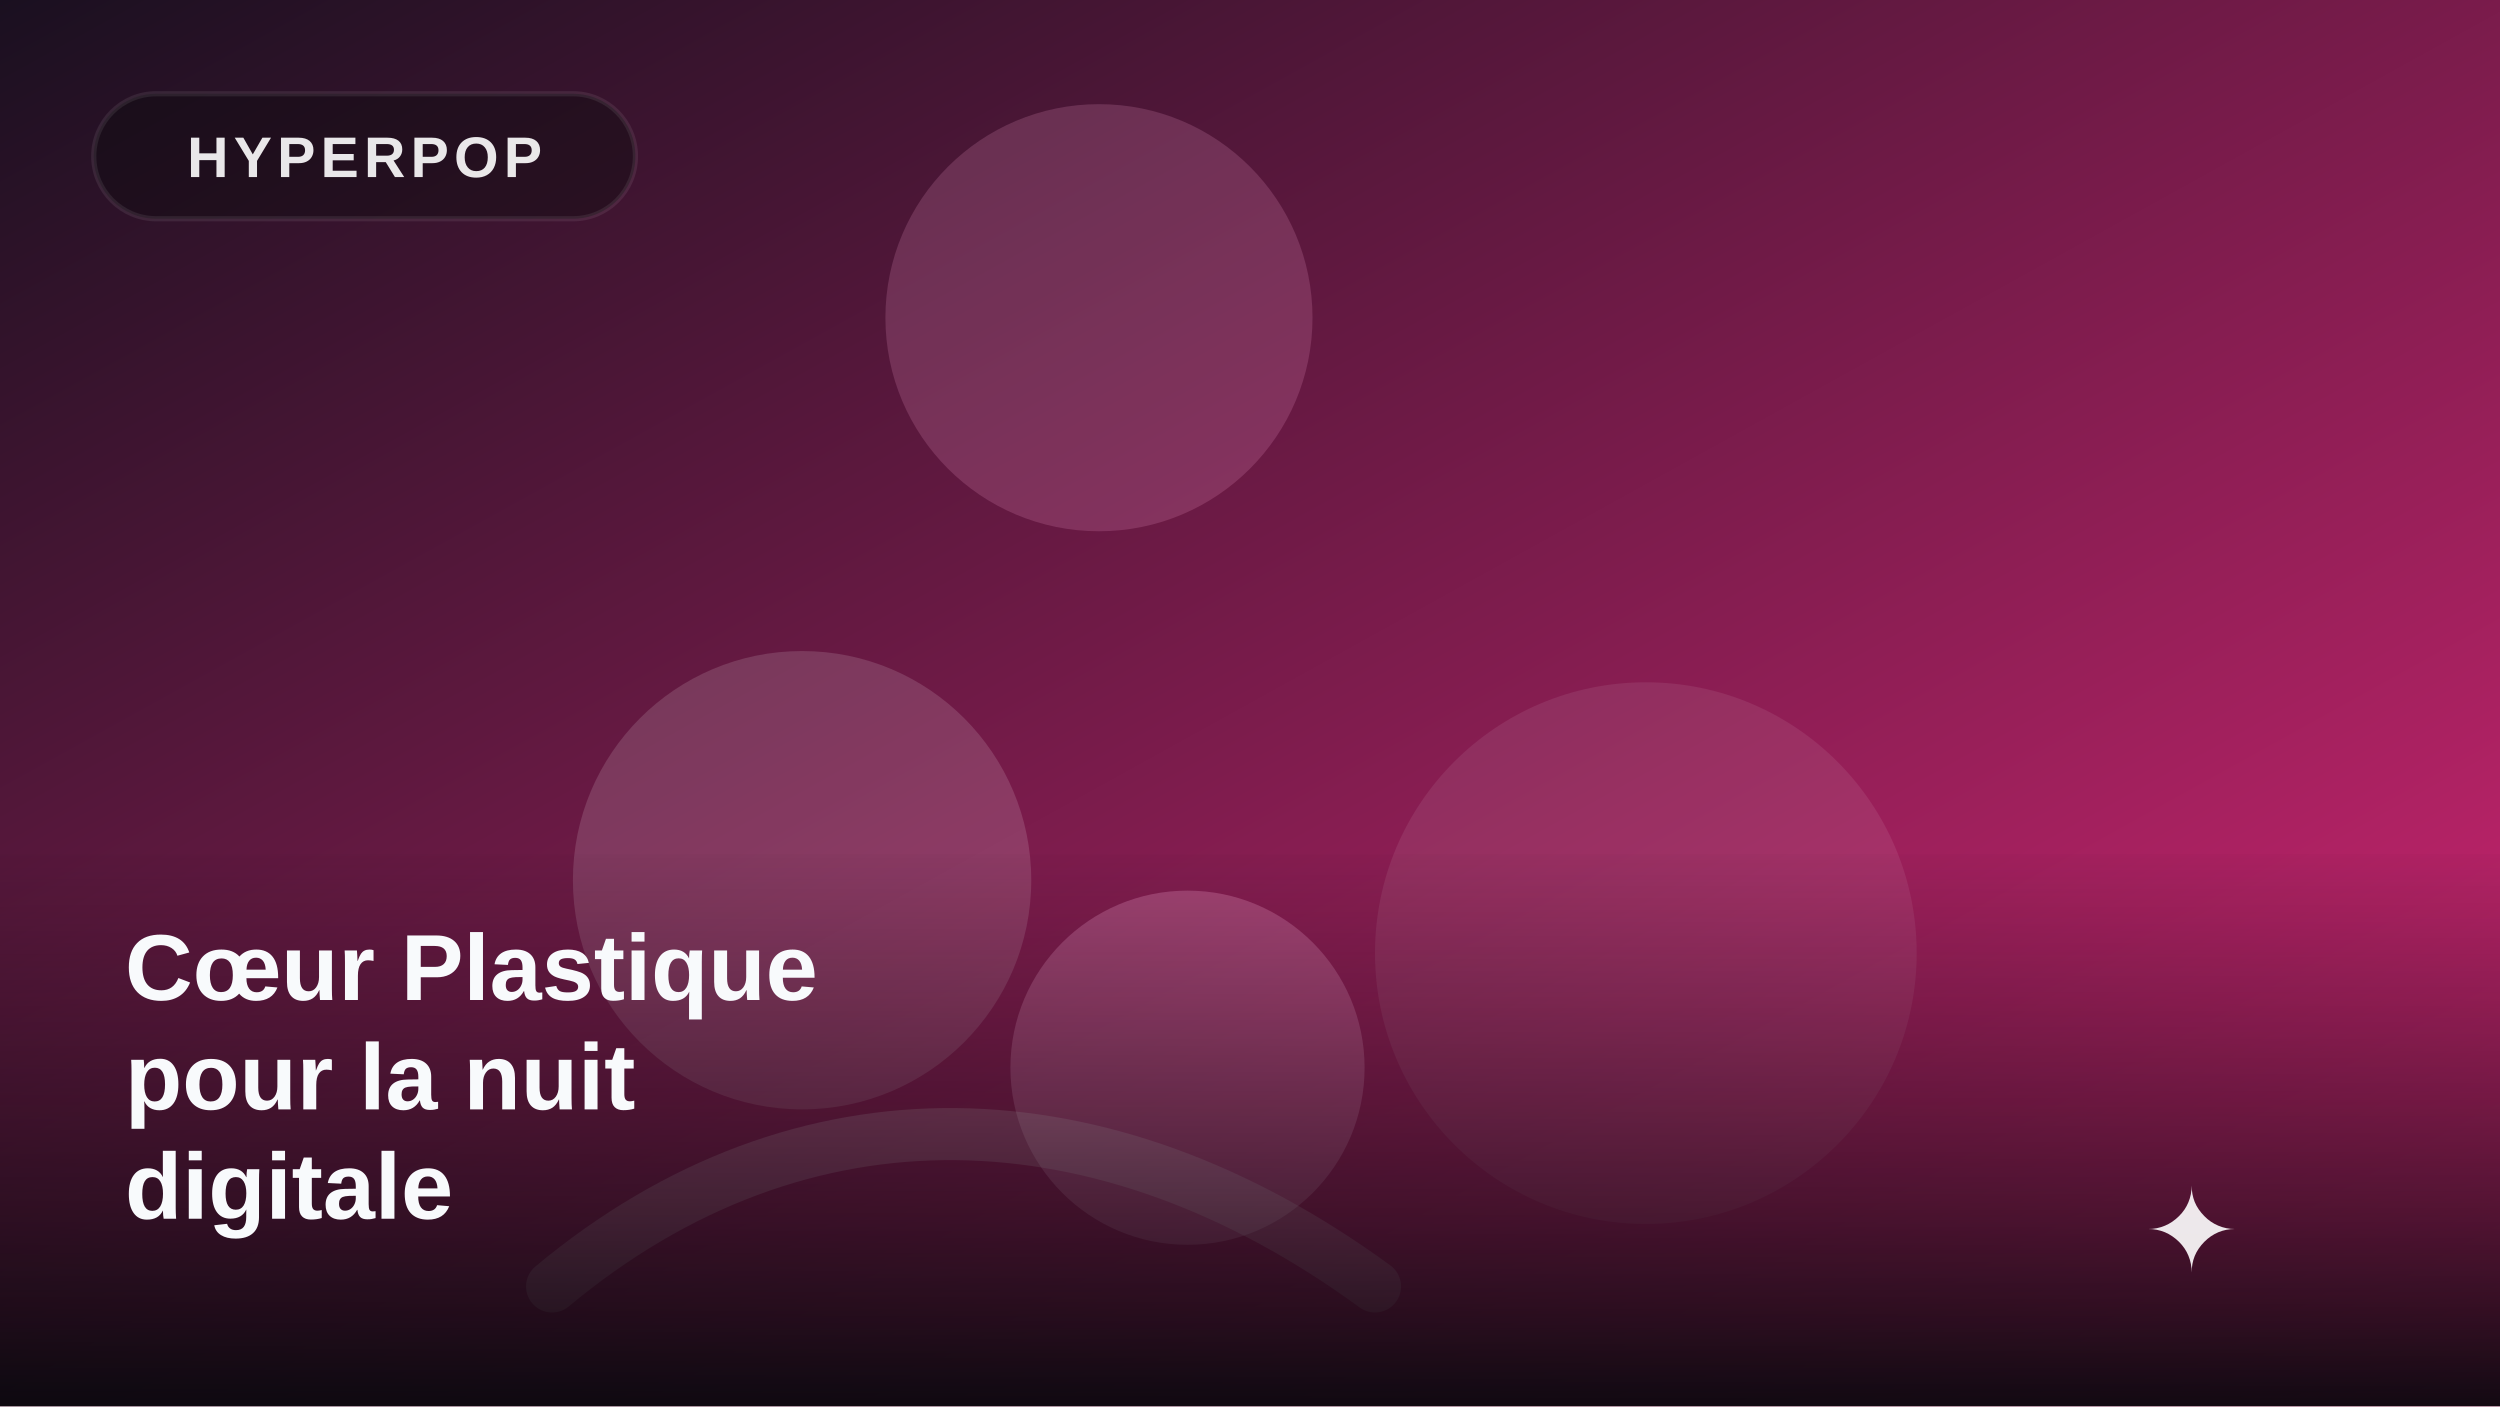
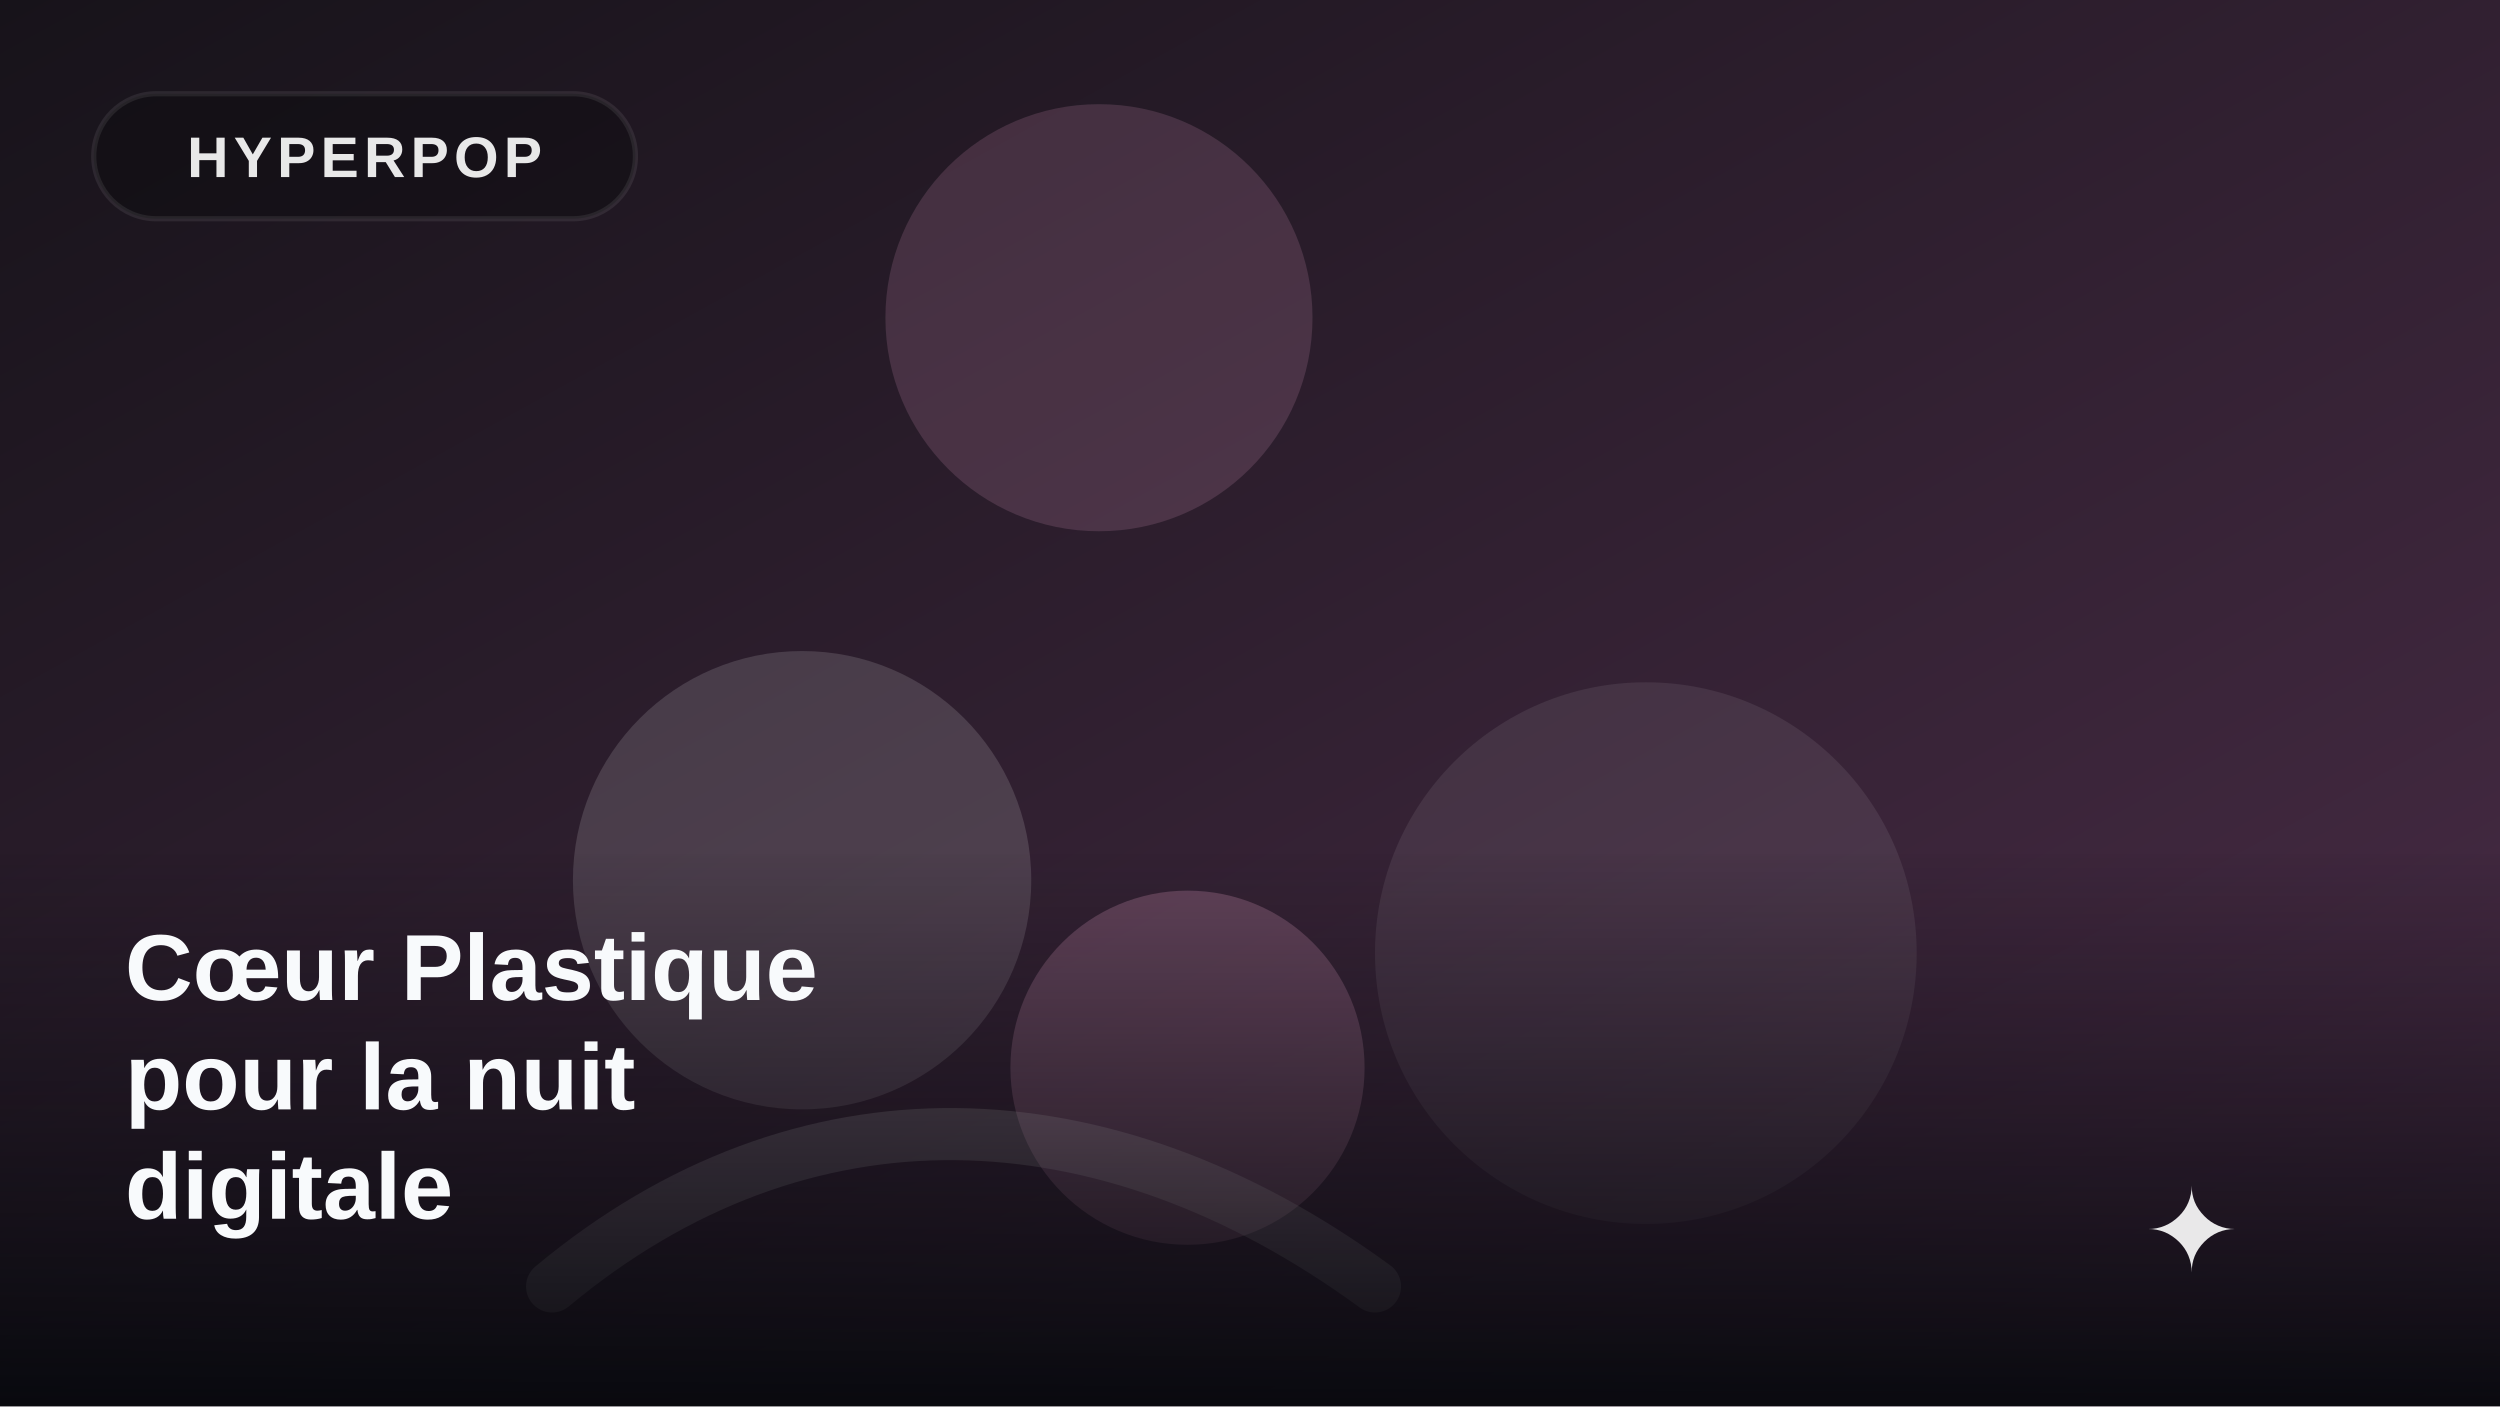
<svg xmlns="http://www.w3.org/2000/svg" viewBox="0 0 480 270" preserveAspectRatio="xMidYMid slice">
  <defs>
    <linearGradient id="bg-20" x1="0" y1="0" x2="1" y2="1">
-       <stop offset="0%" stop-color="#1a1020" />
-       <stop offset="100%" stop-color="#db2777" />
+       <stop offset="0%" stop-color="#17131a" />
+       <stop offset="100%" stop-color="#4b2d48" />
    </linearGradient>
    <linearGradient id="panel-20" x1="0" y1="1" x2="0" y2="0">
      <stop offset="0%" stop-color="rgba(6,8,12,0.94)" />
      <stop offset="100%" stop-color="rgba(6,8,12,0.02)" />
    </linearGradient>
  </defs>
  <rect width="480" height="270" fill="url(#bg-20)" />
-   <circle cx="211" cy="61" r="41" fill="#f9a8d4" opacity="0.18" />
+   <circle cx="211" cy="61" r="41" fill="#d697bb" opacity="0.18" />
  <circle cx="154" cy="169" r="44" fill="rgba(255,255,255,0.14)" />
-   <circle cx="228" cy="205" r="34" fill="#f9a8d4" opacity="0.28" />
+   <circle cx="228" cy="205" r="34" fill="#d697bb" opacity="0.28" />
  <circle cx="316" cy="183" r="52" fill="rgba(255,255,255,0.08)" />
  <path d="M106 247C154 207 212 209 264 247" fill="none" stroke="rgba(255,255,255,0.18)" stroke-width="10" stroke-linecap="round" />
  <rect y="164" width="480" height="106" fill="url(#panel-20)" />
  <rect x="18" y="18" width="104" height="24" rx="12" fill="rgba(10,10,12,0.42)" stroke="rgba(255,255,255,0.08)" />
  <text x="70" y="34" fill="rgba(255,255,255,0.9)" font-family="Arial, sans-serif" font-size="11" font-weight="700" text-anchor="middle" letter-spacing="1">HYPERPOP</text>
  <text x="24" y="192" fill="#f8fafc" fill-opacity="1" font-family="Arial, sans-serif" font-size="18" font-weight="800">
    <tspan x="24" dy="0">Cœur Plastique</tspan>
    <tspan x="24" dy="21">pour la nuit</tspan>
    <tspan x="24" dy="21">digitale</tspan>
  </text>
  <text x="430" y="244" fill="rgba(255,255,255,0.9)" font-family="Arial, sans-serif" font-size="22" text-anchor="end">✦</text>
</svg>
